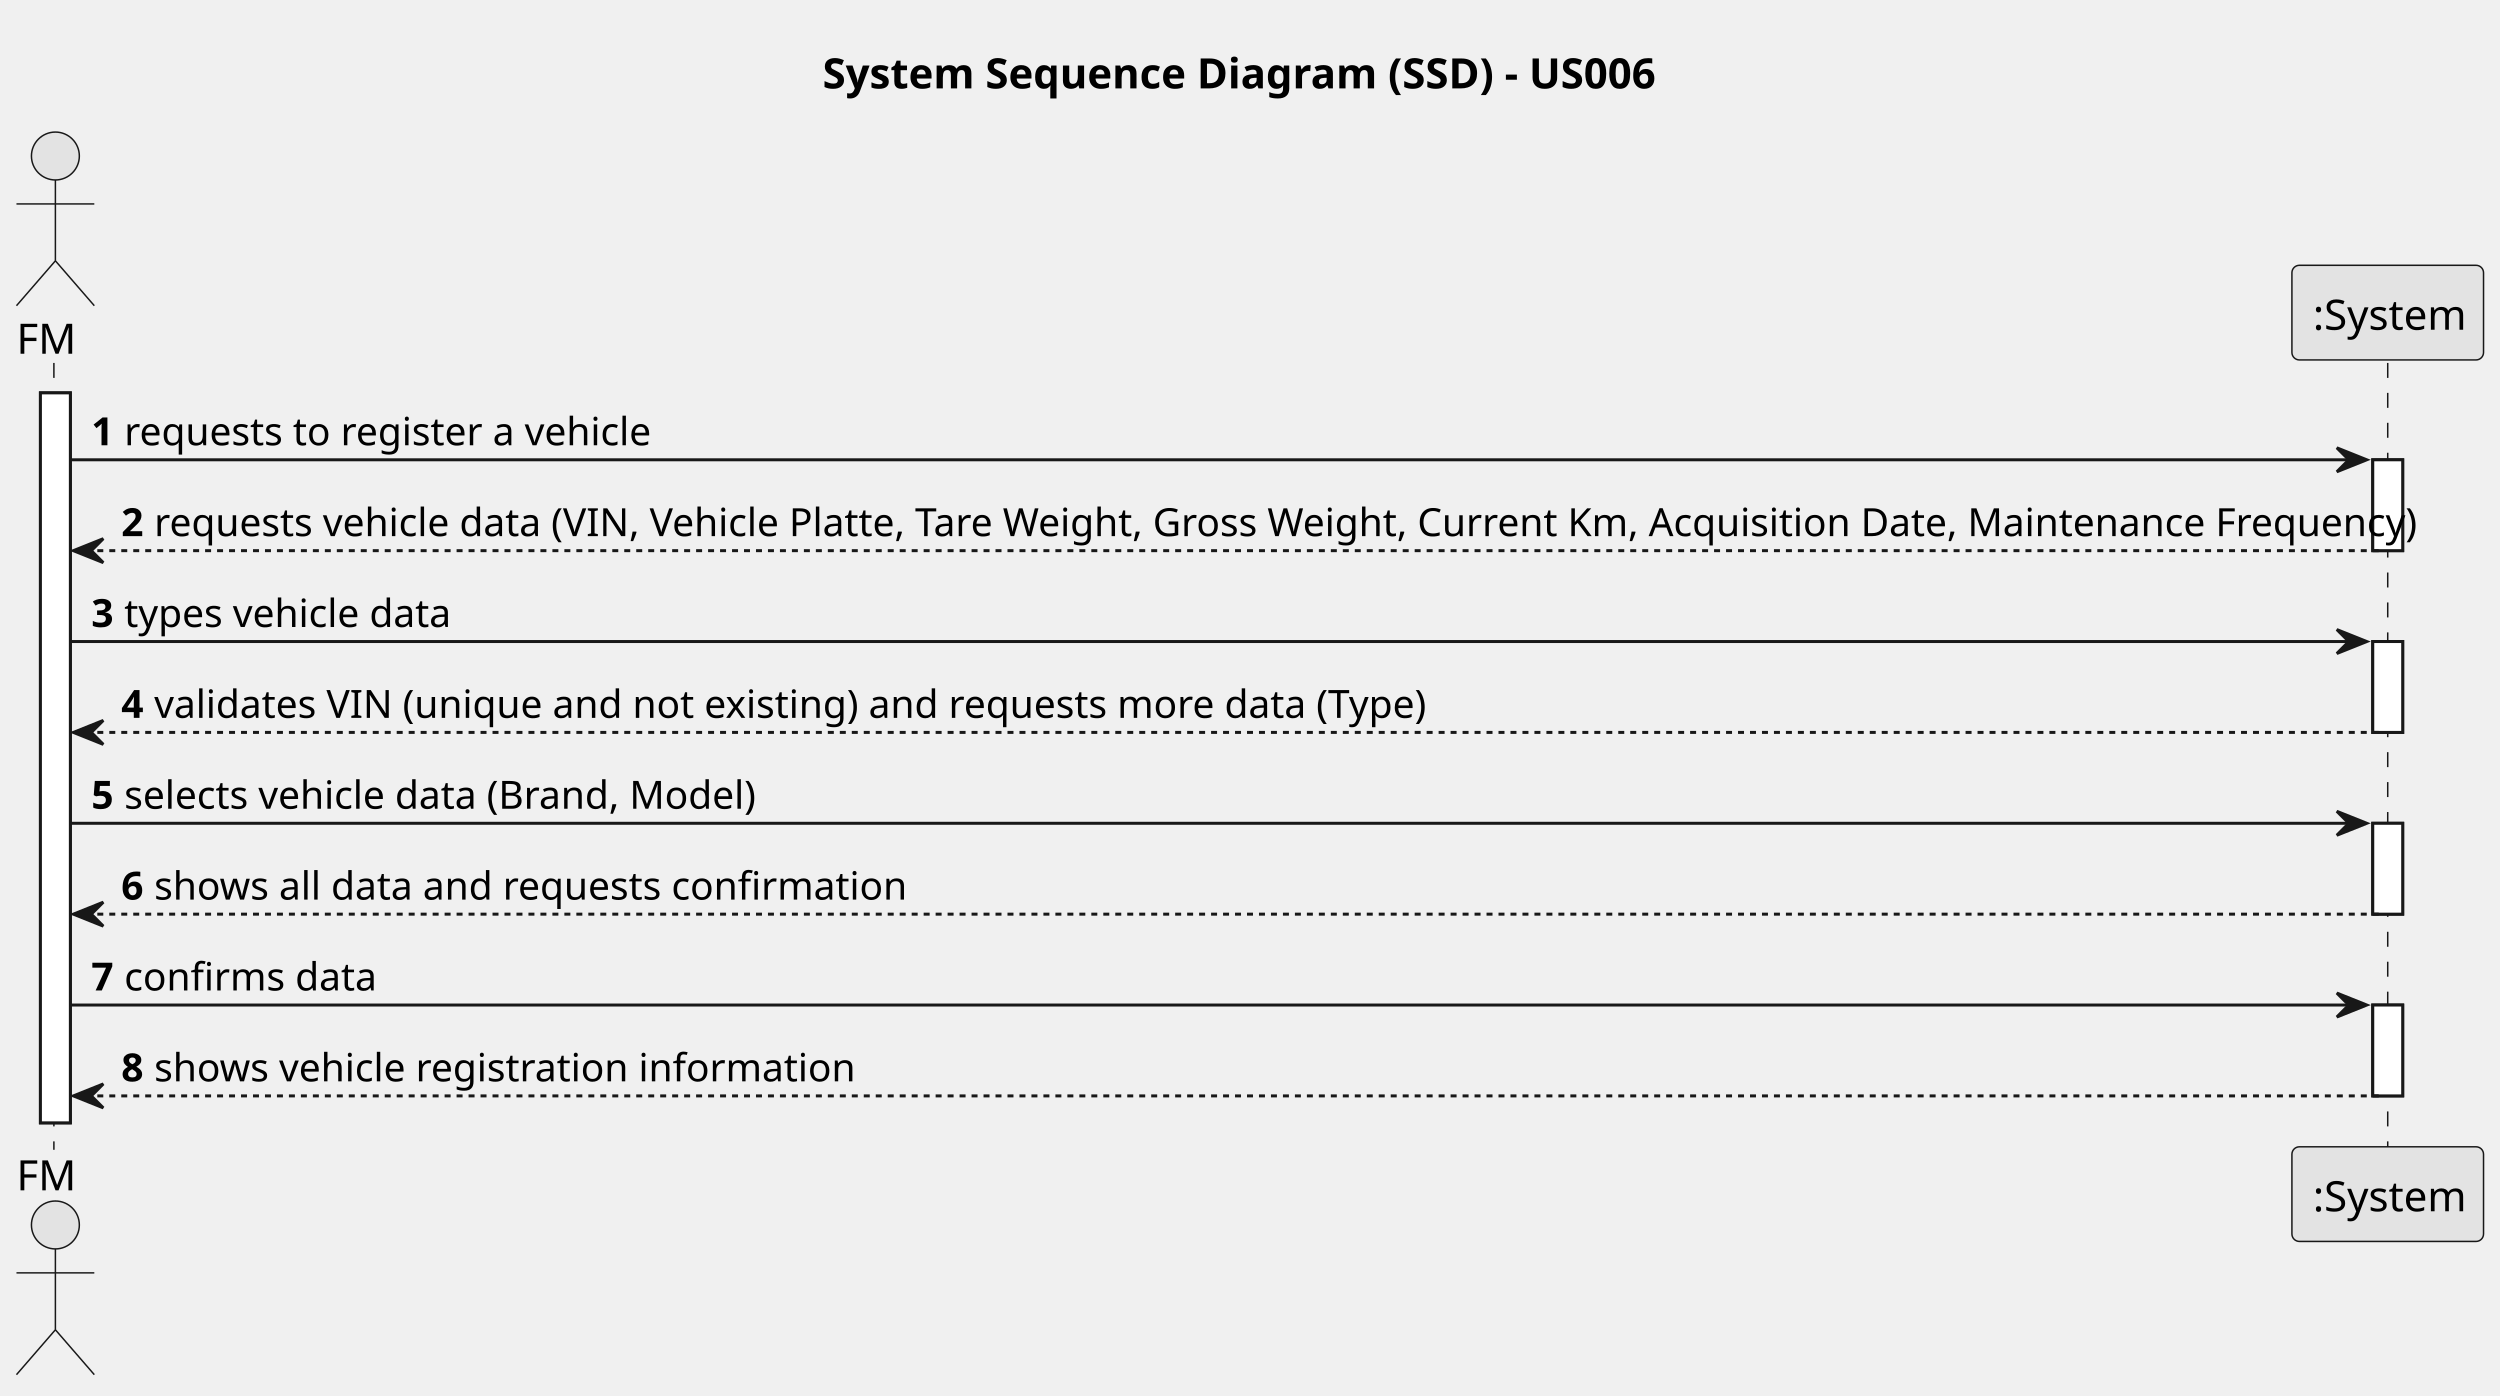
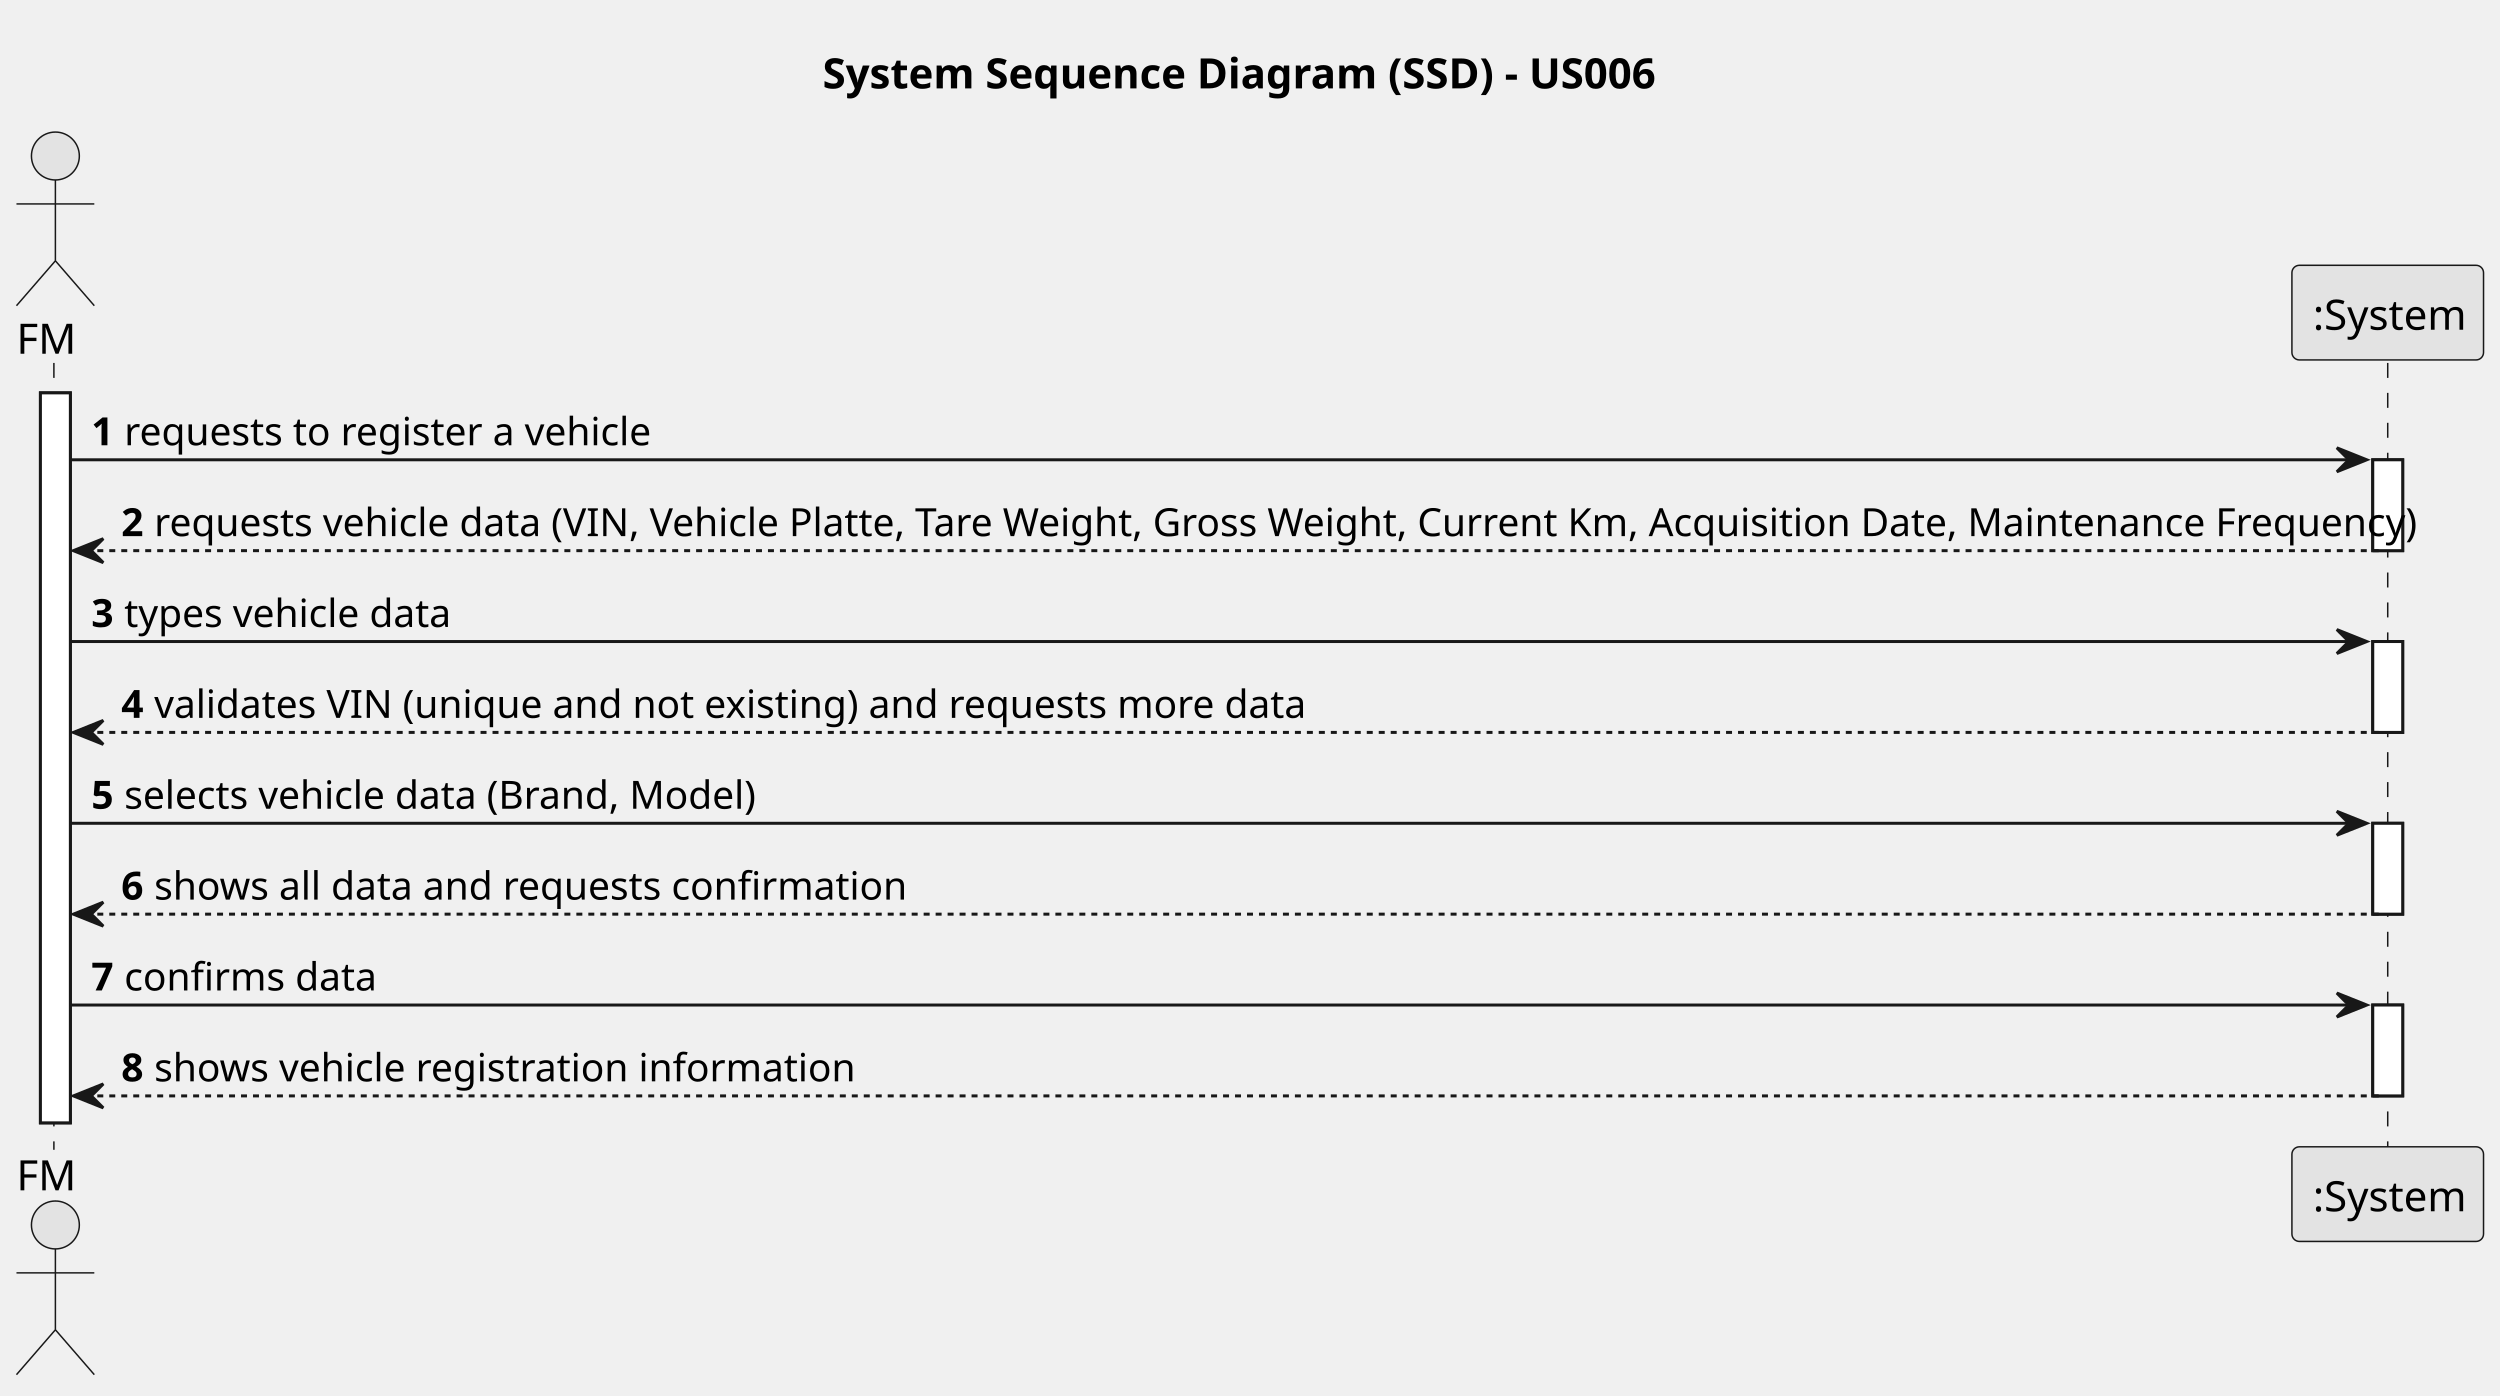
<svg xmlns="http://www.w3.org/2000/svg" contentStyleType="text/css" height="466px" preserveAspectRatio="none" style="width:835px;height:466px;background:#FFFFFF;" version="1.1" viewBox="0 0 835 466" width="835px" zoomAndPan="magnify">
  <defs />
  <g>
    <text fill="#000000" font-family="sans-serif" font-size="14" font-weight="bold" lengthAdjust="spacing" textLength="284" x="274.75" y="29.533">System Sequence Diagram (SSD) - US006</text>
    <rect fill="#FFFFFF" height="243.812" style="stroke:#181818;stroke-width:1.0;" width="10" x="13.5" y="131.219" />
    <rect fill="#FFFFFF" height="30.352" style="stroke:#181818;stroke-width:1.0;" width="10" x="792.5" y="153.57" />
    <rect fill="#FFFFFF" height="30.352" style="stroke:#181818;stroke-width:1.0;" width="10" x="792.5" y="214.273" />
    <rect fill="#FFFFFF" height="30.352" style="stroke:#181818;stroke-width:1.0;" width="10" x="792.5" y="274.977" />
    <rect fill="#FFFFFF" height="30.352" style="stroke:#181818;stroke-width:1.0;" width="10" x="792.5" y="335.68" />
    <line style="stroke:#181818;stroke-width:0.5;stroke-dasharray:5.0,5.0;" x1="18" x2="18" y1="121.219" y2="384.031" />
    <line style="stroke:#181818;stroke-width:0.5;stroke-dasharray:5.0,5.0;" x1="797.5" x2="797.5" y1="121.219" y2="384.031" />
    <text fill="#000000" font-family="sans-serif" font-size="14" lengthAdjust="spacing" textLength="20" x="5.5" y="118.143">FM</text>
    <ellipse cx="18.5" cy="52.109" fill="#E3E3E3" rx="8" ry="8" style="stroke:#181818;stroke-width:0.5;" />
    <path d="M18.5,60.109 L18.5,87.109 M5.5,68.109 L31.5,68.109 M18.5,87.109 L5.5,102.109 M18.5,87.109 L31.5,102.109 " fill="none" style="stroke:#181818;stroke-width:0.5;" />
    <text fill="#000000" font-family="sans-serif" font-size="14" lengthAdjust="spacing" textLength="20" x="5.5" y="397.565">FM</text>
    <ellipse cx="18.5" cy="409.141" fill="#E3E3E3" rx="8" ry="8" style="stroke:#181818;stroke-width:0.5;" />
    <path d="M18.5,417.141 L18.5,444.141 M5.5,425.141 L31.5,425.141 M18.5,444.141 L5.5,459.141 M18.5,444.141 L31.5,459.141 " fill="none" style="stroke:#181818;stroke-width:0.5;" />
    <rect fill="#E3E3E3" height="31.609" rx="2.5" ry="2.5" style="stroke:#181818;stroke-width:0.5;" width="64" x="765.5" y="88.609" />
    <text fill="#000000" font-family="sans-serif" font-size="14" lengthAdjust="spacing" textLength="50" x="772.5" y="110.143">:System</text>
    <rect fill="#E3E3E3" height="31.609" rx="2.5" ry="2.5" style="stroke:#181818;stroke-width:0.5;" width="64" x="765.5" y="383.031" />
    <text fill="#000000" font-family="sans-serif" font-size="14" lengthAdjust="spacing" textLength="50" x="772.5" y="404.565">:System</text>
    <rect fill="#FFFFFF" height="243.812" style="stroke:#181818;stroke-width:1.0;" width="10" x="13.5" y="131.219" />
    <rect fill="#FFFFFF" height="30.352" style="stroke:#181818;stroke-width:1.0;" width="10" x="792.5" y="153.57" />
    <rect fill="#FFFFFF" height="30.352" style="stroke:#181818;stroke-width:1.0;" width="10" x="792.5" y="214.273" />
    <rect fill="#FFFFFF" height="30.352" style="stroke:#181818;stroke-width:1.0;" width="10" x="792.5" y="274.977" />
    <rect fill="#FFFFFF" height="30.352" style="stroke:#181818;stroke-width:1.0;" width="10" x="792.5" y="335.68" />
    <polygon fill="#181818" points="780.5,149.57,790.5,153.57,780.5,157.57,784.5,153.57" style="stroke:#181818;stroke-width:1.0;" />
    <line style="stroke:#181818;stroke-width:1.0;" x1="23.5" x2="786.5" y1="153.57" y2="153.57" />
    <text fill="#000000" font-family="sans-serif" font-size="13" font-weight="bold" lengthAdjust="spacing" textLength="7" x="30.5" y="148.714">1</text>
    <text fill="#000000" font-family="sans-serif" font-size="13" lengthAdjust="spacing" textLength="166" x="41.5" y="148.714">requests to register a vehicle</text>
    <polygon fill="#181818" points="34.5,179.922,24.5,183.922,34.5,187.922,30.5,183.922" style="stroke:#181818;stroke-width:1.0;" />
    <line style="stroke:#181818;stroke-width:1.0;stroke-dasharray:2.0,2.0;" x1="28.5" x2="796.5" y1="183.922" y2="183.922" />
    <text fill="#000000" font-family="sans-serif" font-size="13" font-weight="bold" lengthAdjust="spacing" textLength="7" x="40.5" y="179.065">2</text>
    <text fill="#000000" font-family="sans-serif" font-size="13" lengthAdjust="spacing" textLength="734" x="51.5" y="179.065">requests vehicle data (VIN, Vehicle Platte, Tare Weight, Gross Weight, Current Km, Acquisition Date, Maintenance Frequency)</text>
    <polygon fill="#181818" points="780.5,210.273,790.5,214.273,780.5,218.273,784.5,214.273" style="stroke:#181818;stroke-width:1.0;" />
    <line style="stroke:#181818;stroke-width:1.0;" x1="23.5" x2="786.5" y1="214.273" y2="214.273" />
    <text fill="#000000" font-family="sans-serif" font-size="13" font-weight="bold" lengthAdjust="spacing" textLength="7" x="30.5" y="209.417">3</text>
    <text fill="#000000" font-family="sans-serif" font-size="13" lengthAdjust="spacing" textLength="104" x="41.5" y="209.417">types vehicle data</text>
    <polygon fill="#181818" points="34.5,240.625,24.5,244.625,34.5,248.625,30.5,244.625" style="stroke:#181818;stroke-width:1.0;" />
    <line style="stroke:#181818;stroke-width:1.0;stroke-dasharray:2.0,2.0;" x1="28.5" x2="796.5" y1="244.625" y2="244.625" />
    <text fill="#000000" font-family="sans-serif" font-size="13" font-weight="bold" lengthAdjust="spacing" textLength="7" x="40.5" y="239.769">4</text>
-     <text fill="#000000" font-family="sans-serif" font-size="13" lengthAdjust="spacing" textLength="402" x="51.5" y="239.769">validates VIN (unique and not existing) and requests more data (Type)</text>
+     <text fill="#000000" font-family="sans-serif" font-size="13" lengthAdjust="spacing" textLength="362" x="51.5" y="239.769">validates VIN (unique and not existing) and requests more data</text>
    <polygon fill="#181818" points="780.5,270.977,790.5,274.977,780.5,278.977,784.5,274.977" style="stroke:#181818;stroke-width:1.0;" />
    <line style="stroke:#181818;stroke-width:1.0;" x1="23.5" x2="786.5" y1="274.977" y2="274.977" />
    <text fill="#000000" font-family="sans-serif" font-size="13" font-weight="bold" lengthAdjust="spacing" textLength="7" x="30.5" y="270.12">5</text>
    <text fill="#000000" font-family="sans-serif" font-size="13" lengthAdjust="spacing" textLength="203" x="41.5" y="270.12">selects vehicle data (Brand, Model)</text>
    <polygon fill="#181818" points="34.5,301.328,24.5,305.328,34.5,309.328,30.5,305.328" style="stroke:#181818;stroke-width:1.0;" />
    <line style="stroke:#181818;stroke-width:1.0;stroke-dasharray:2.0,2.0;" x1="28.5" x2="796.5" y1="305.328" y2="305.328" />
    <text fill="#000000" font-family="sans-serif" font-size="13" font-weight="bold" lengthAdjust="spacing" textLength="7" x="40.5" y="300.472">6</text>
    <text fill="#000000" font-family="sans-serif" font-size="13" lengthAdjust="spacing" textLength="236" x="51.5" y="300.472">shows all data and requests confirmation</text>
    <polygon fill="#181818" points="780.5,331.68,790.5,335.68,780.5,339.68,784.5,335.68" style="stroke:#181818;stroke-width:1.0;" />
    <line style="stroke:#181818;stroke-width:1.0;" x1="23.5" x2="786.5" y1="335.68" y2="335.68" />
    <text fill="#000000" font-family="sans-serif" font-size="13" font-weight="bold" lengthAdjust="spacing" textLength="7" x="30.5" y="330.823">7</text>
    <text fill="#000000" font-family="sans-serif" font-size="13" lengthAdjust="spacing" textLength="78" x="41.5" y="330.823">confirms data</text>
    <polygon fill="#181818" points="34.5,362.031,24.5,366.031,34.5,370.031,30.5,366.031" style="stroke:#181818;stroke-width:1.0;" />
    <line style="stroke:#181818;stroke-width:1.0;stroke-dasharray:2.0,2.0;" x1="28.5" x2="796.5" y1="366.031" y2="366.031" />
    <text fill="#000000" font-family="sans-serif" font-size="13" font-weight="bold" lengthAdjust="spacing" textLength="7" x="40.5" y="361.175">8</text>
    <text fill="#000000" font-family="sans-serif" font-size="13" lengthAdjust="spacing" textLength="215" x="51.5" y="361.175">shows vehicle registration information</text>
  </g>
</svg>
